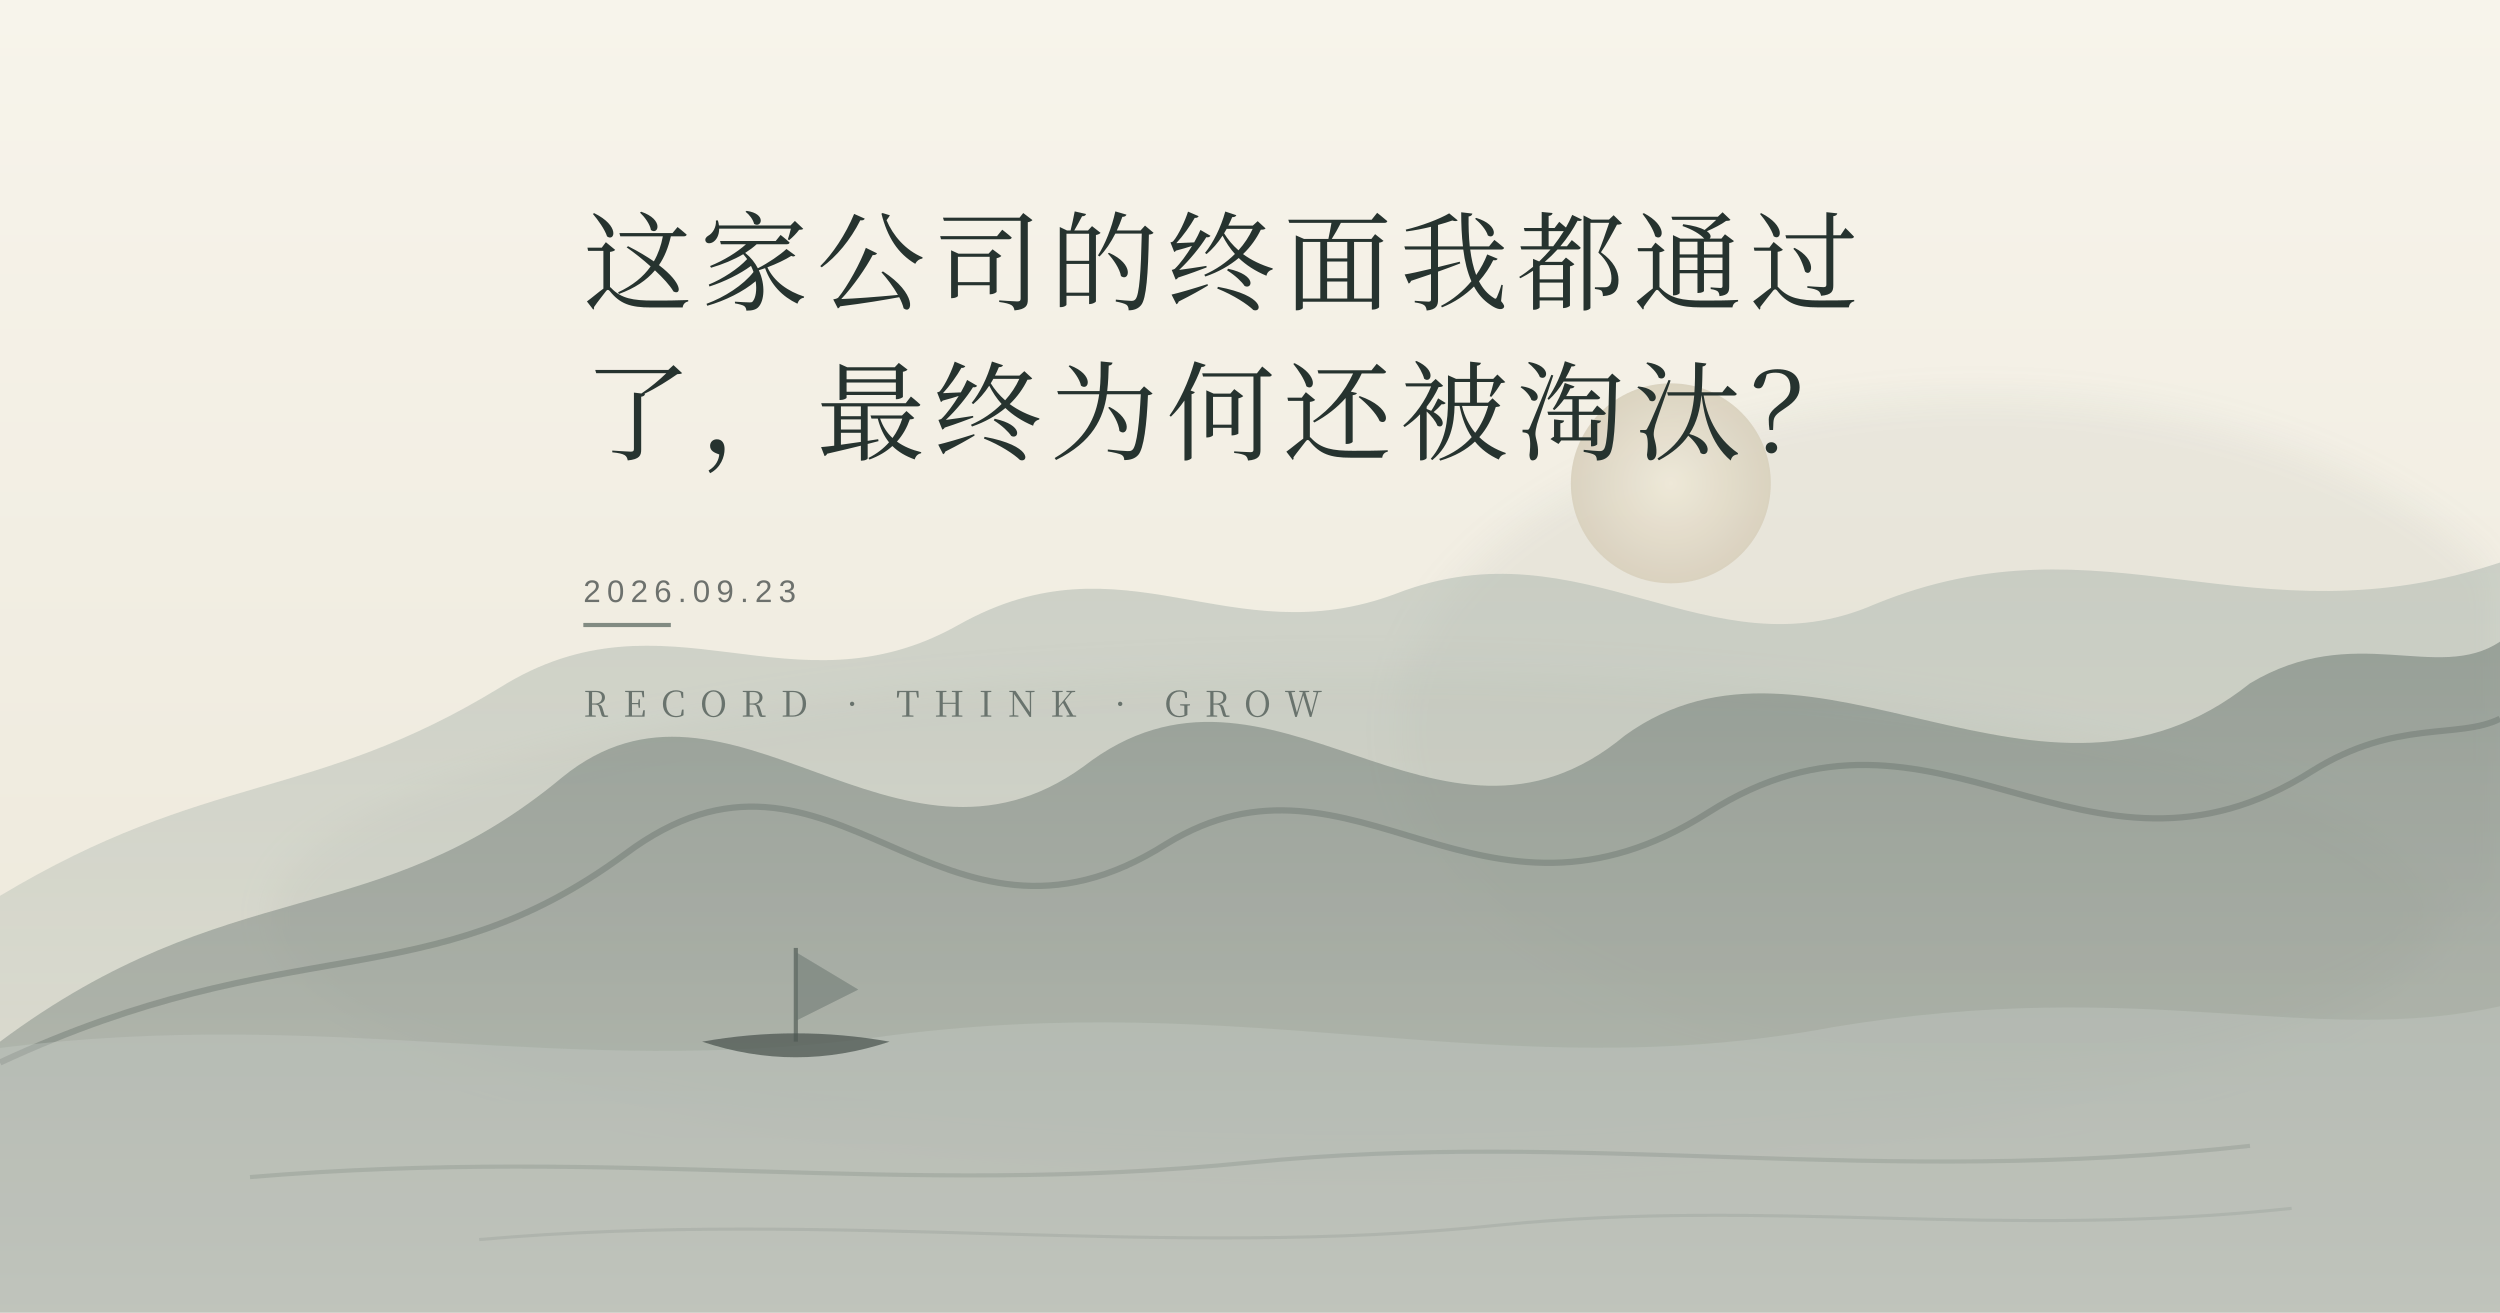
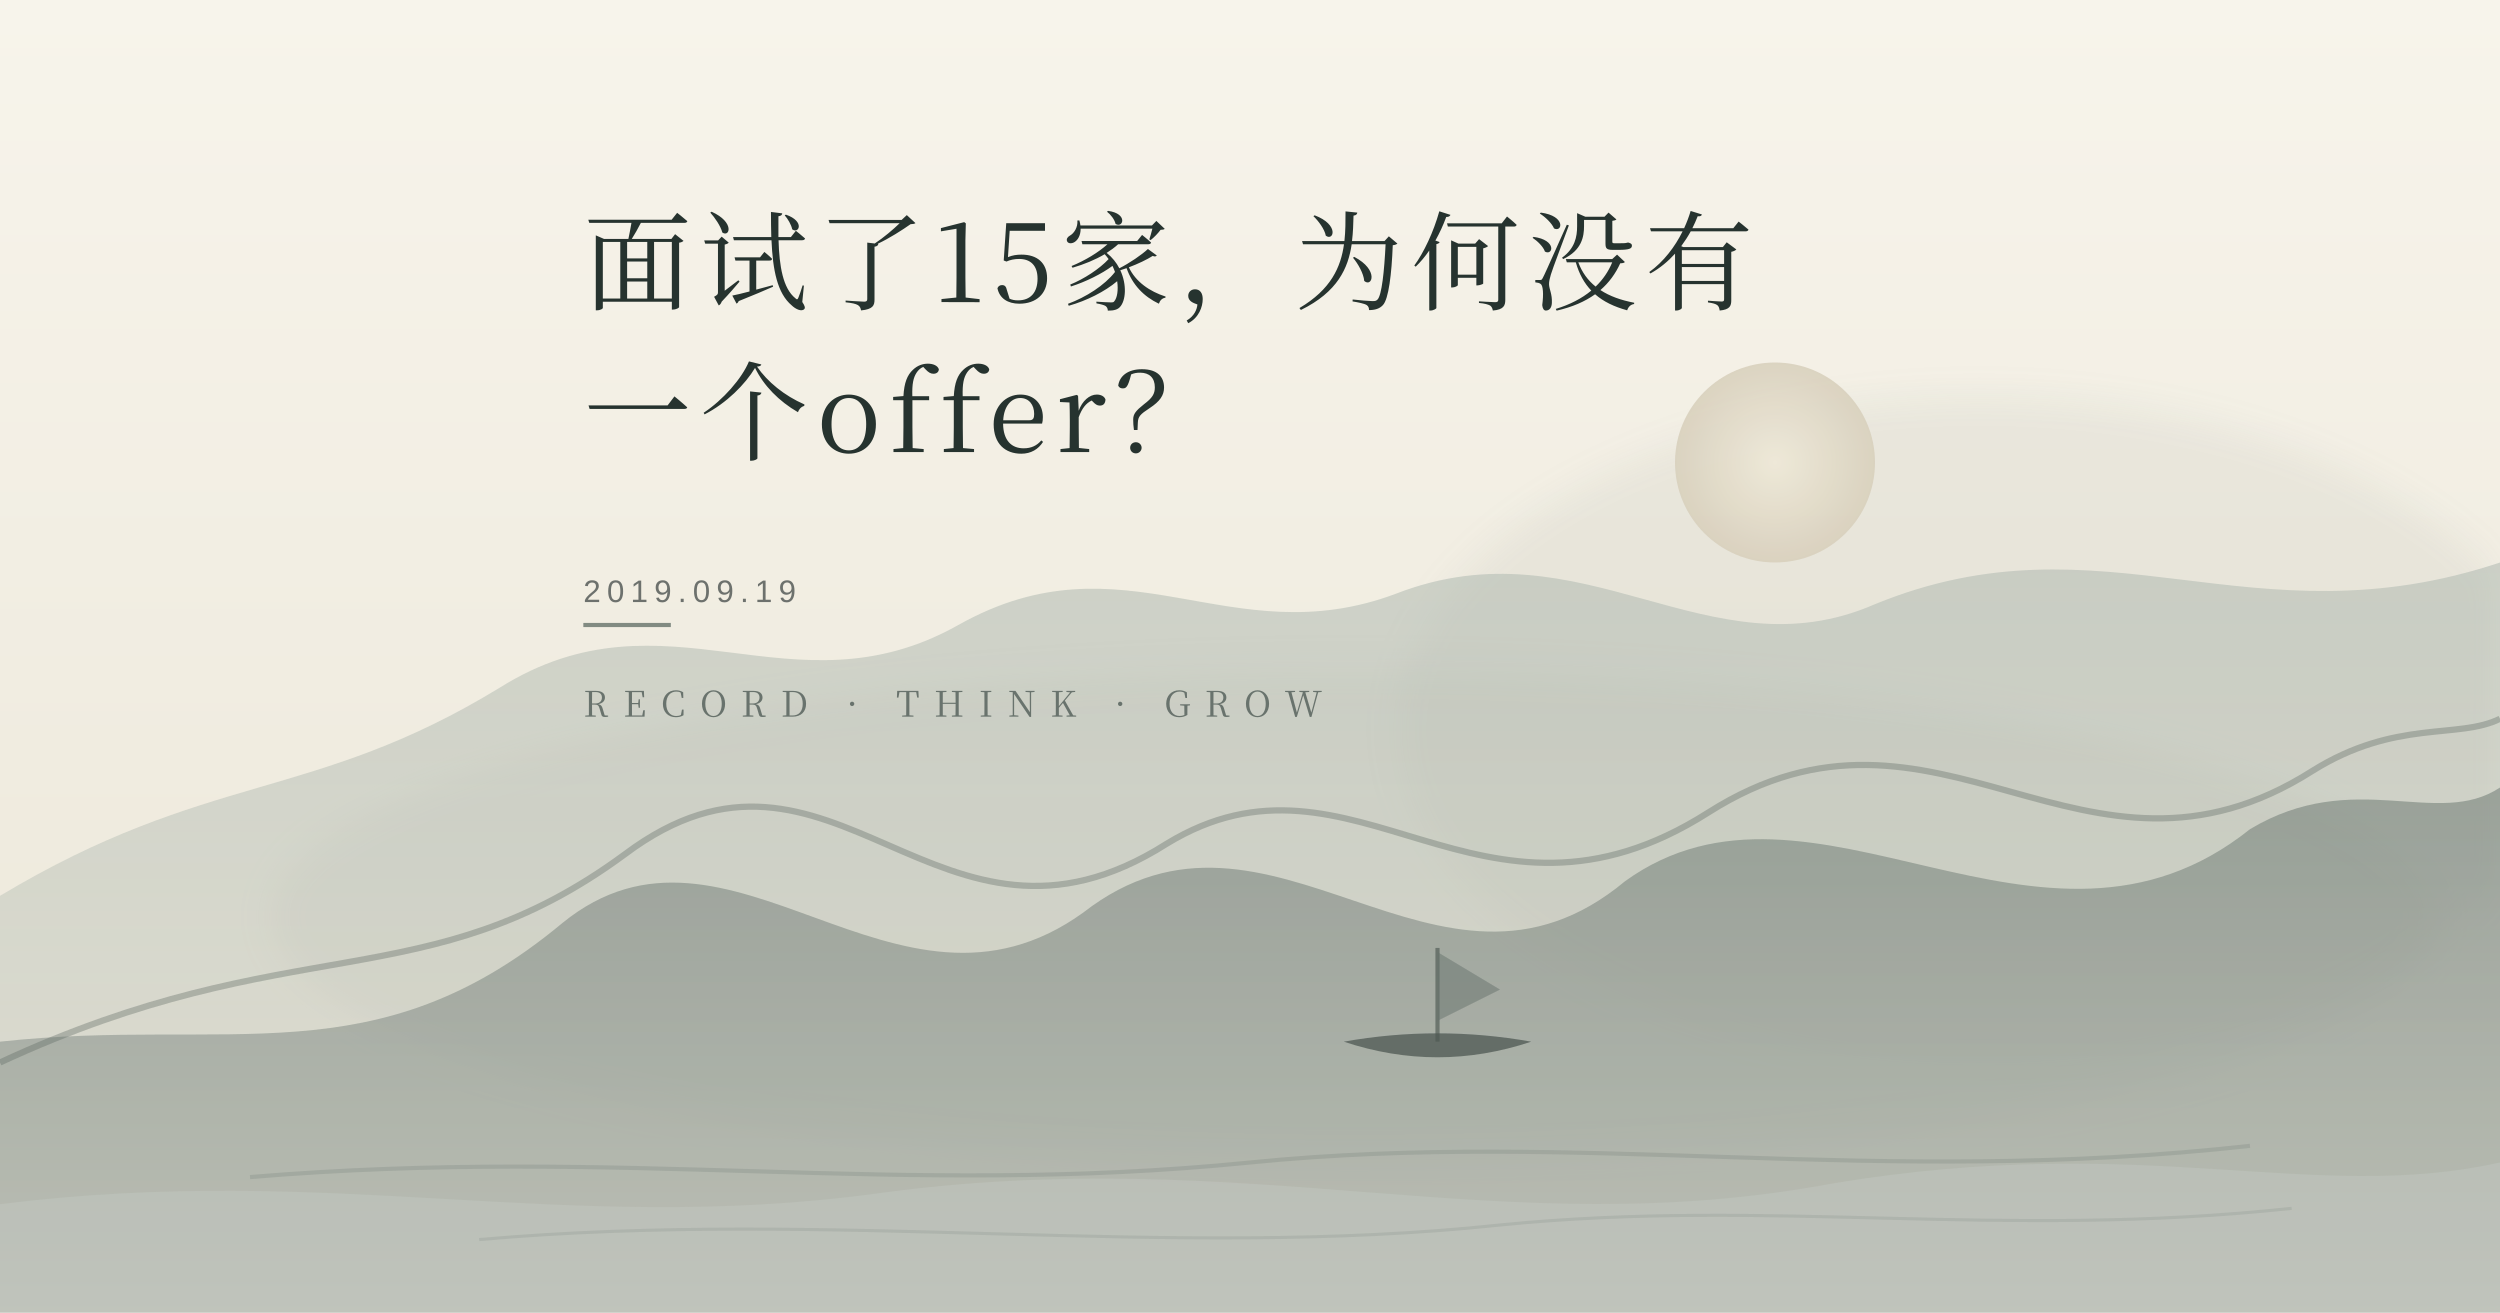
<svg xmlns="http://www.w3.org/2000/svg" width="1200" height="630" viewBox="0 0 1200 630">
  <defs>
    <linearGradient id="paper" x1="0" y1="0" x2="0" y2="1">
      <stop offset="0%" stop-color="#f7f4eb" />
      <stop offset="100%" stop-color="#ebe6d8" />
    </linearGradient>
    <linearGradient id="farMountain" x1="0" y1="0" x2="0" y2="1">
      <stop offset="0%" stop-color="#aeb8b0" />
      <stop offset="100%" stop-color="#d8d8cc" />
    </linearGradient>
    <linearGradient id="nearMountain" x1="0" y1="0" x2="0" y2="1">
      <stop offset="0%" stop-color="#69756f" />
      <stop offset="100%" stop-color="#9ba39b" />
    </linearGradient>
    <filter id="inkBlur">
      <feGaussianBlur stdDeviation="8" />
    </filter>
    <radialGradient id="moon">
      <stop offset="0%" stop-color="#eee8d8" />
      <stop offset="100%" stop-color="#d8d0bd" />
    </radialGradient>
    <style>

      .title {

        font-family:
          "Noto Serif CJK SC",
          "Source Han Serif SC",
          "Songti SC",
          "STSong",
          serif;

        font-size:
          52px;

        font-weight:
          500;

        letter-spacing:
          4px;

        fill:
          #26332f;
      }


      .subtitle {

        font-family:
          "Noto Serif CJK SC",
          "Source Han Serif SC",
          "Songti SC",
          "STSong",
          serif;

        font-size:
          17px;

        letter-spacing:
          7px;

        fill:
          #69736d;
      }


      .date {

        font-family:
          "Helvetica Neue",
          Arial,
          sans-serif;

        font-size:
          15px;

        letter-spacing:
          3px;

        fill:
          #6d716d;
      }

    </style>
  </defs>
  <rect x="0" y="0" width="1200" height="630" fill="url(#paper)" />
  <ellipse cx="650" cy="440" rx="520" ry="120" fill="#89958c" opacity="0.12" filter="url(#inkBlur)" />
  <ellipse cx="950" cy="350" rx="280" ry="160" fill="#738078" opacity="0.08" filter="url(#inkBlur)" />
-   <circle cx="802" cy="232" r="48" fill="url(#moon)" opacity="0.9" />
+   <circle cx="852" cy="222" r="48" fill="url(#moon)" opacity="0.9" />
  <path d="       M0 430        C100 370         150 385         240 330        C320 280         380 345         460 300        C540 255         590 315         670 285        C760 250         820 325         900 290        C1010 245         1080 310         1200 270        L1200 630       L0 630       Z     " fill="url(#farMountain)" opacity="0.55" />
-   <path d="       M0 500        C110 418         180 448         270 373        C350 308         430 433         520 368        C610 298         690 428         780 353        C870 288         980 408         1080 328        C1130 298         1170 328         1200 308        L1200 630       L0 630       Z     " fill="url(#nearMountain)" opacity="0.52" />
+   <path d="       M0 500        C110 488         180 518         270 443        C350 378         430 503         520 438        C610 368         690 498         780 423        C870 358         980 478         1080 398        C1130 368         1170 398         1200 378        L1200 630       L0 630       Z     " fill="url(#nearMountain)" opacity="0.52" />
  <path d="       M0 510        C140 445         205 480         300 410        C400 335         450 475         560 405        C650 350         710 460         820 390        C930 320         1000 440         1110 370        C1150 345         1180 355         1200 345     " fill="none" stroke="#59645e" stroke-width="3" opacity="0.35" />
-   <path d="       M0 503        C160 483         270 518         420 498        C600 473         720 523         880 493        C1030 468         1110 503         1200 483        L1200 630       L0 630       Z     " fill="#c4cbc4" opacity="0.38" />
+   <path d="       M0 578        C160 558         270 593         420 573        C600 548         720 598         880 568        C1030 543         1110 578         1200 558        L1200 630       L0 630       Z     " fill="#c4cbc4" opacity="0.38" />
  <path d="       M120 565        C300 550         430 575         600 558        C760 542         900 570         1080 550     " fill="none" stroke="#77827b" stroke-width="2" opacity="0.28" />
  <path d="       M230 595        C400 580         560 605         720 588        C850 575         960 595         1100 580     " fill="none" stroke="#77827b" stroke-width="1.5" opacity="0.20" />
-   <text x="280" y="145" class="title">这家公司的终面我都通过</text>
-   <text x="280" y="217" class="title">了，最终为何还被淘汰？</text>
+   <text x="280" y="145" class="title">面试了15家，为何没有</text>
+   <text x="280" y="217" class="title">一个offer？</text>
  <rect x="280" y="299" width="42" height="2" fill="#52615a" opacity="0.7" />
  <text x="280" y="344" class="subtitle">RECORD · THINK · GROW</text>
-   <text x="280" y="289" class="date">2026.09.23</text>
-   <path d="       M337 500        Q382 492         427 500        Q382 515         337 500        Z     " fill="#4d5752" opacity="0.75" />
-   <line x1="382" y1="500" x2="382" y2="455" stroke="#4d5752" stroke-width="2" opacity="0.65" />
-   <path d="       M382 457       L382 490       L412 475       Z     " fill="#66716b" opacity="0.5" />
+   <text x="280" y="289" class="date">2019.09.19</text>
+   <path d="       M645 500        Q690 492         735 500        Q690 515         645 500        Z     " fill="#4d5752" opacity="0.75" />
+   <line x1="690" y1="500" x2="690" y2="455" stroke="#4d5752" stroke-width="2" opacity="0.65" />
+   <path d="       M690 457       L690 490       L720 475       Z     " fill="#66716b" opacity="0.5" />
</svg>
